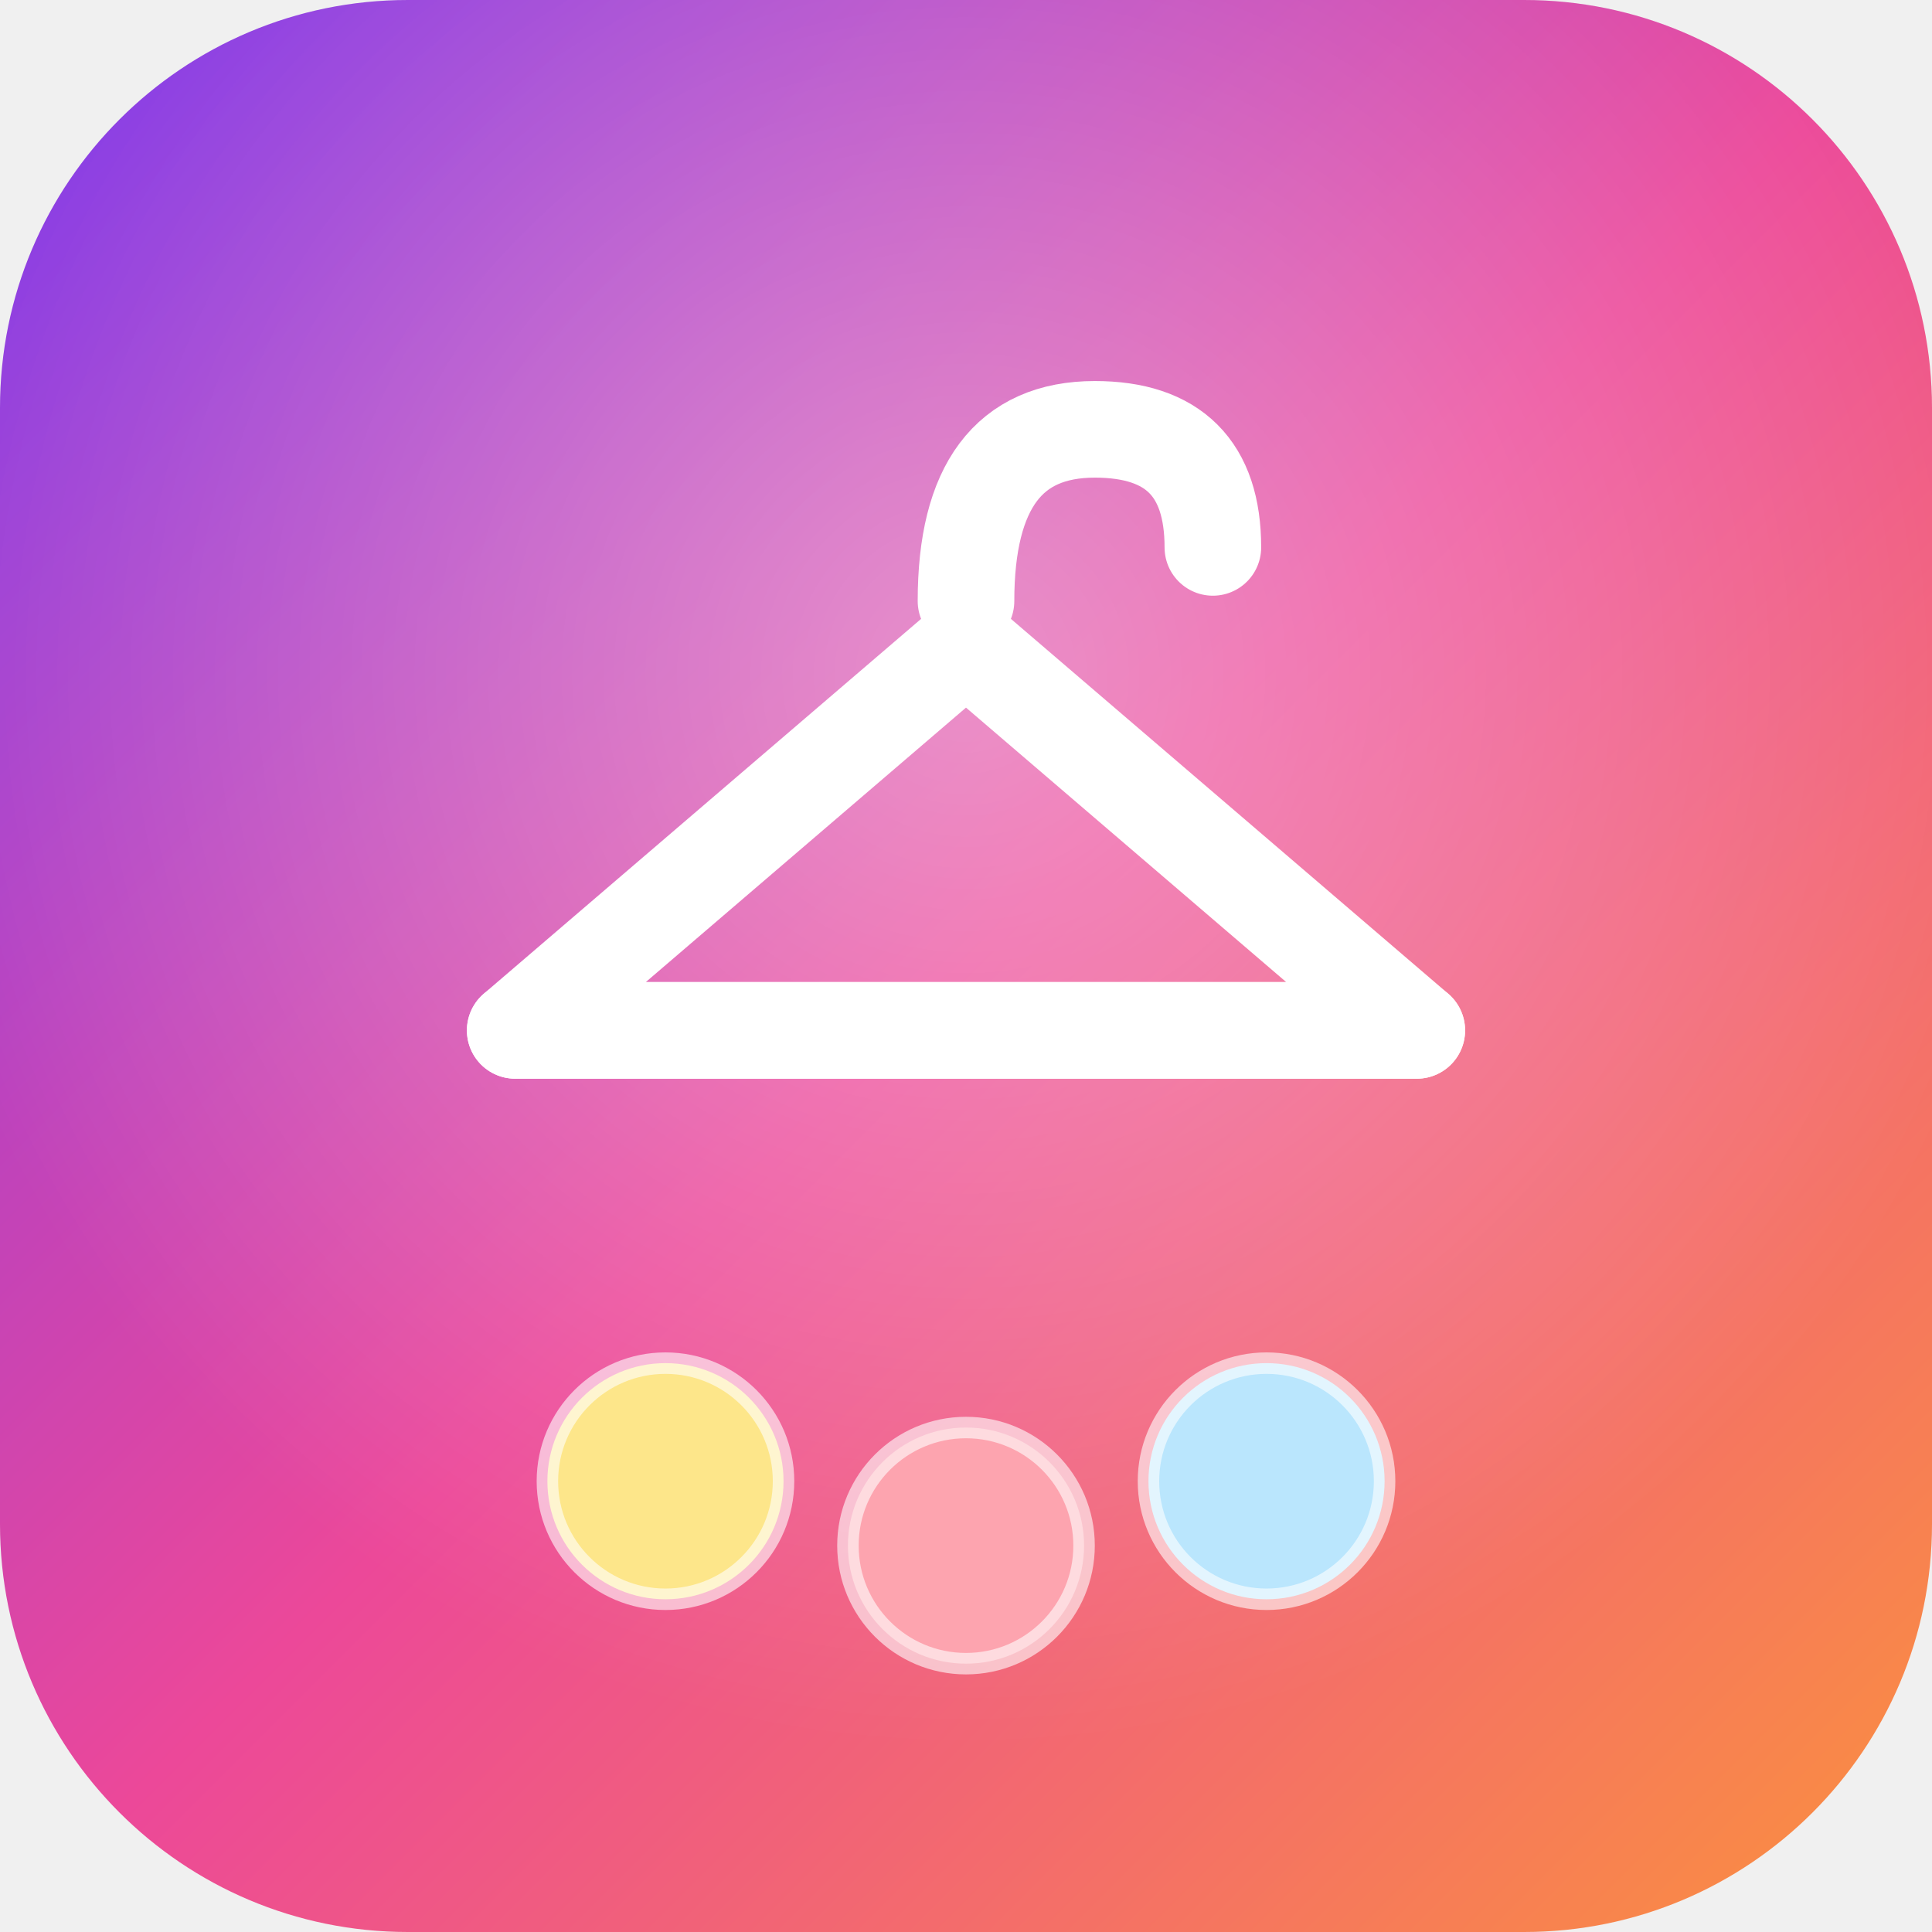
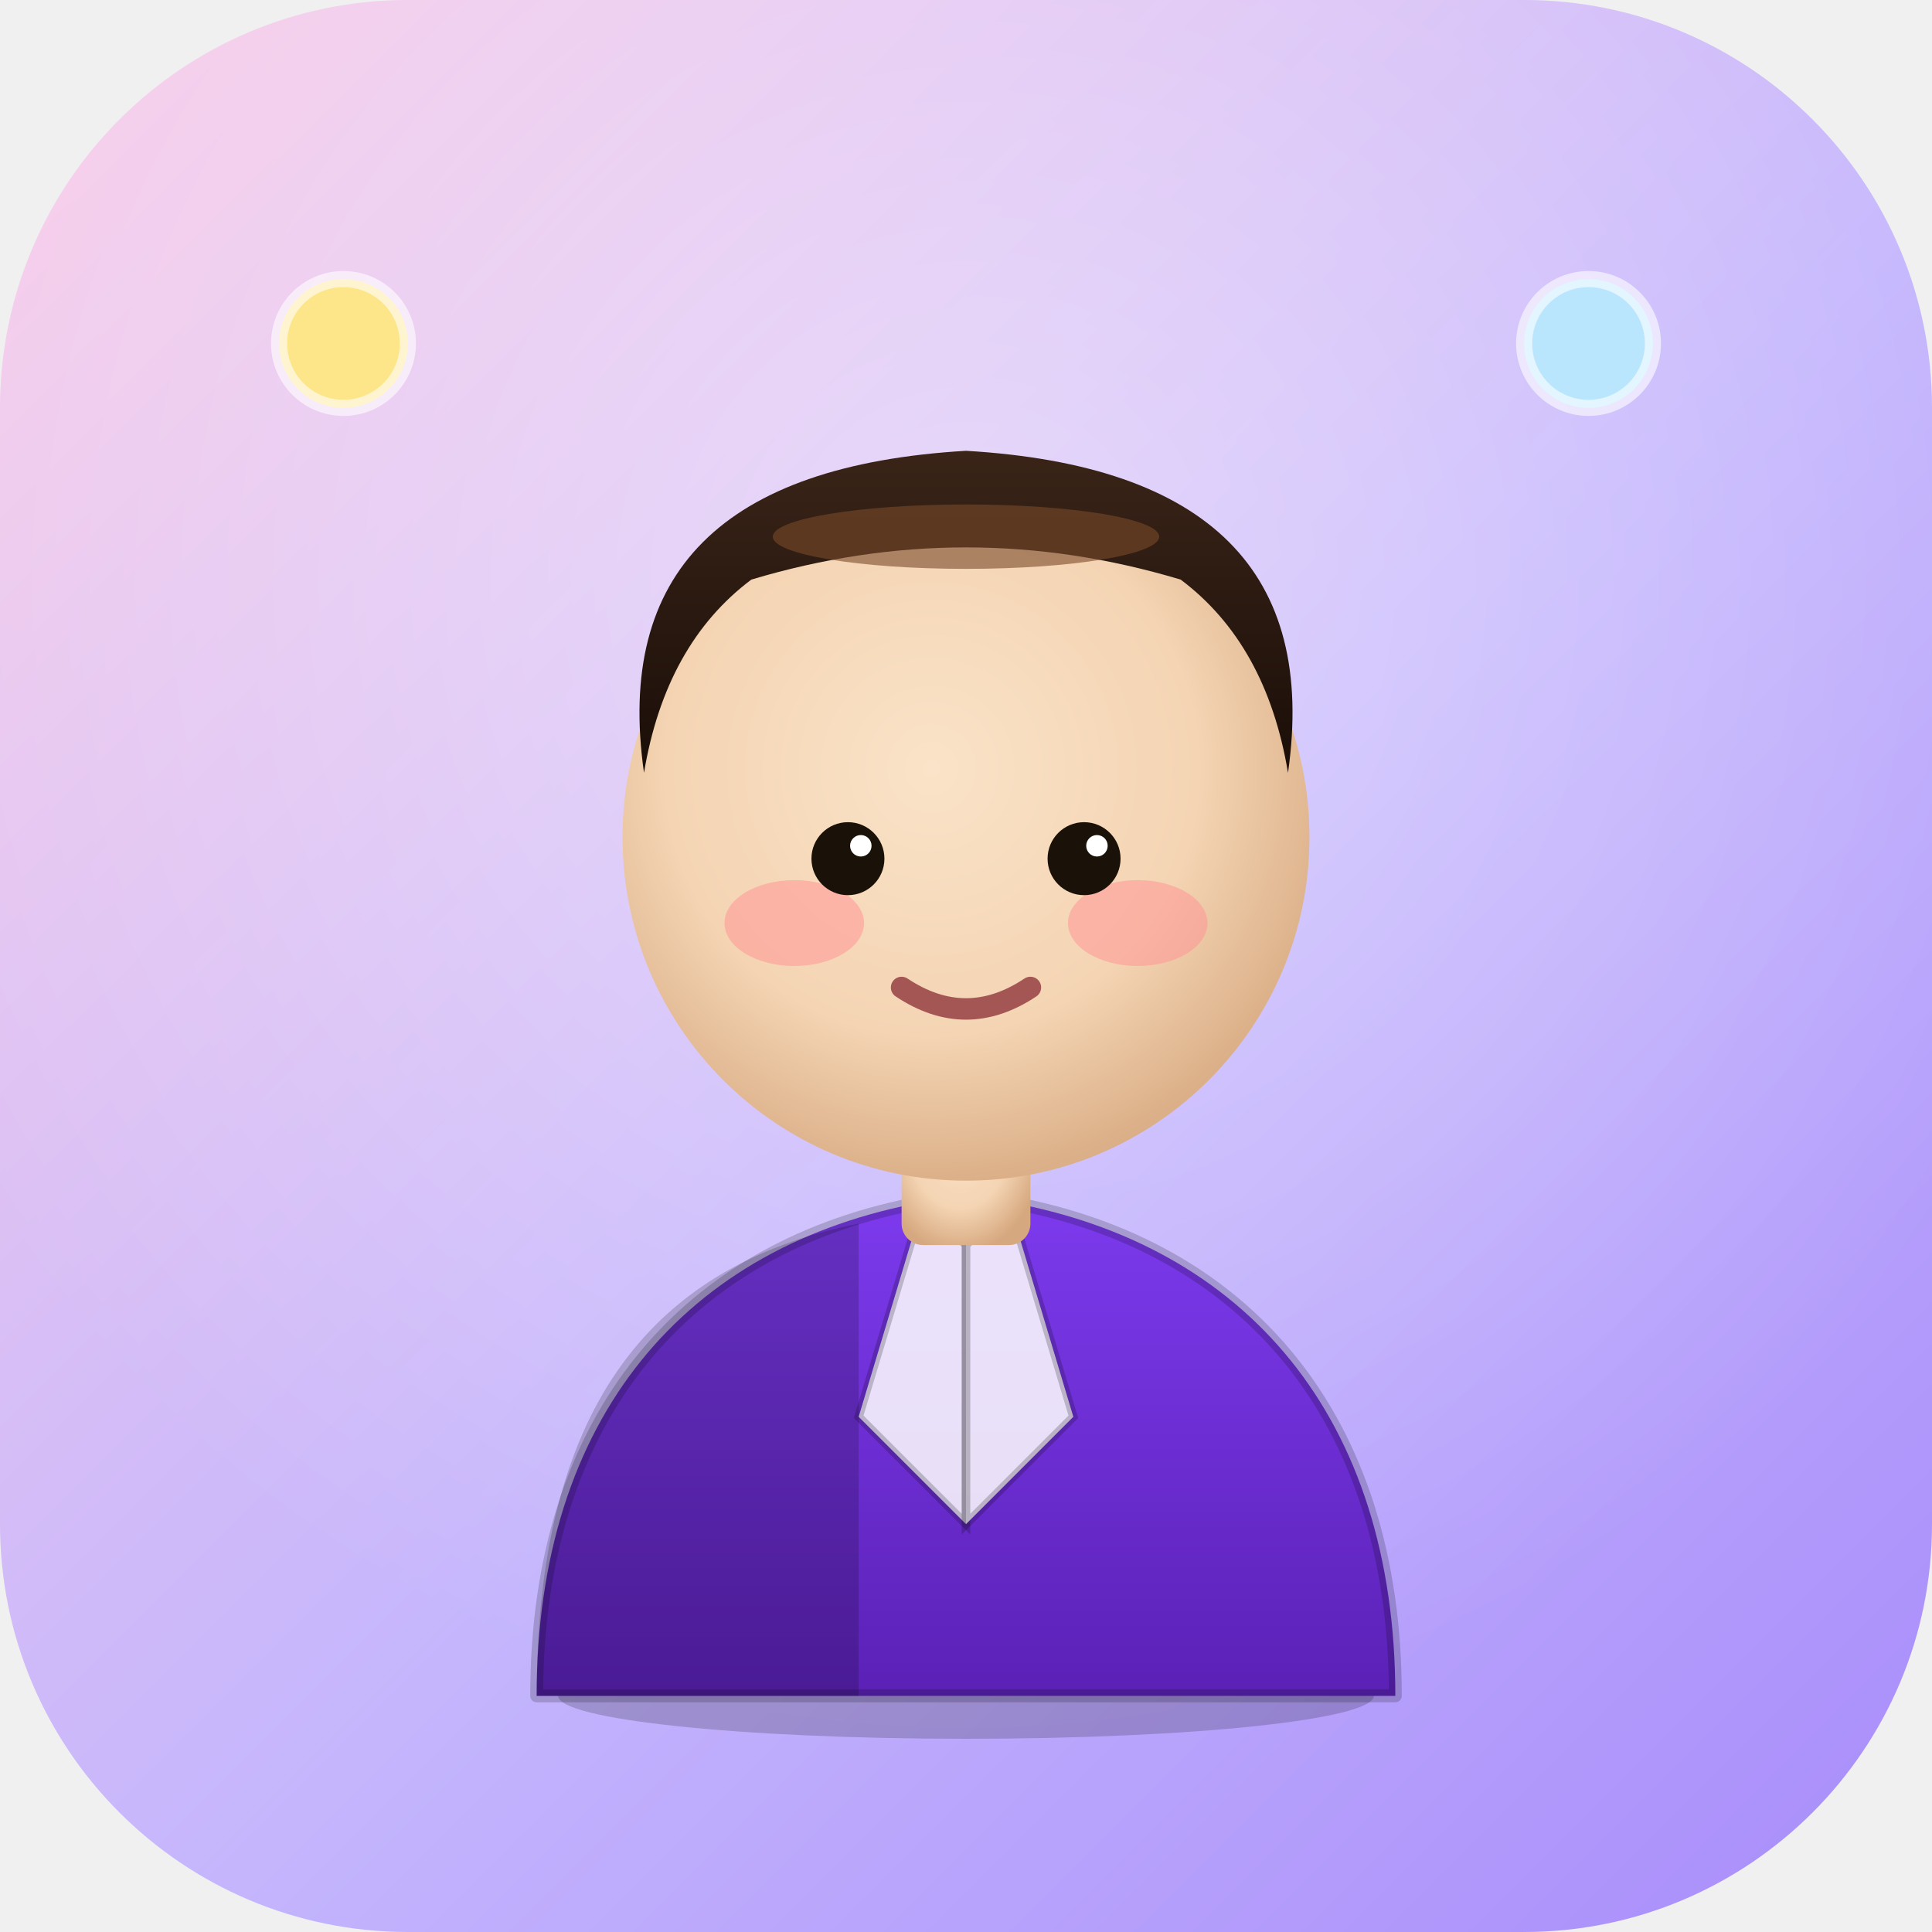
<svg xmlns="http://www.w3.org/2000/svg" viewBox="0 0 180 180" width="180" height="180">
  <defs>
    <linearGradient id="bg" x1="0" y1="0" x2="1" y2="1">
-       <stop offset="0%" stop-color="#7c3aed" />
-       <stop offset="50%" stop-color="#ec4899" />
-       <stop offset="100%" stop-color="#fb923c" />
+       <stop offset="0%" stop-color="#fbcfe8" />
+       <stop offset="55%" stop-color="#c4b5fd" />
+       <stop offset="100%" stop-color="#a78bfa" />
    </linearGradient>
-     <radialGradient id="glow" cx="50%" cy="35%" r="55%">
+     <radialGradient id="glow" cx="50%" cy="30%" r="60%">
      <stop offset="0%" stop-color="rgba(255,255,255,0.4)" />
      <stop offset="100%" stop-color="rgba(255,255,255,0)" />
    </radialGradient>
+     <radialGradient id="face" cx="45%" cy="40%" r="65%">
+       <stop offset="0%" stop-color="#fae3c8" />
+       <stop offset="60%" stop-color="#f4d4b3" />
+       <stop offset="100%" stop-color="#d6a87f" />
+     </radialGradient>
+     <linearGradient id="hairG" x1="0" y1="0" x2="0" y2="1">
+       <stop offset="0%" stop-color="#3a2418" />
+       <stop offset="100%" stop-color="#1a0e08" />
+     </linearGradient>
+     <linearGradient id="jacketG" x1="0" y1="0" x2="0" y2="1">
+       <stop offset="0%" stop-color="#7c3aed" />
+       <stop offset="100%" stop-color="#5b21b6" />
+     </linearGradient>
  </defs>
  <rect width="180" height="180" rx="38" ry="38" fill="url(#bg)" />
  <rect width="180" height="180" rx="38" ry="38" fill="url(#glow)" />
-   <g fill="none" stroke="white" stroke-width="9" stroke-linecap="round" stroke-linejoin="round">
-     <path d="M 90 56 Q 90 40 102 40 Q 113 40 113 51" />
-     <path d="M 90 60 L 48 96 L 132 96 Z" />
-     <line x1="48" y1="96" x2="132" y2="96" />
-   </g>
-   <g>
-     <circle cx="62" cy="138" r="11" fill="#fde68a" stroke="rgba(255,255,255,0.6)" stroke-width="2" />
-     <circle cx="90" cy="144" r="11" fill="#fda4af" stroke="rgba(255,255,255,0.6)" stroke-width="2" />
-     <circle cx="118" cy="138" r="11" fill="#bae6fd" stroke="rgba(255,255,255,0.6)" stroke-width="2" />
-   </g>
+   <ellipse cx="90" cy="158" rx="38" ry="4" fill="rgba(0,0,0,0.18)" />
+   <path d="M 50 158 C 50 132 64 116 86 112 L 94 112 C 116 116 130 132 130 158 Z" fill="url(#jacketG)" stroke="rgba(0,0,0,0.18)" stroke-width="1.2" stroke-linejoin="round" />
+   <path d="M 86 112 L 80 132 L 90 142 L 90 116 Z" fill="rgba(255,255,255,0.85)" stroke="rgba(0,0,0,0.2)" stroke-width="0.8" />
+   <path d="M 94 112 L 100 132 L 90 142 L 90 116 Z" fill="rgba(255,255,255,0.85)" stroke="rgba(0,0,0,0.2)" stroke-width="0.8" />
+   <path d="M 50 158 C 50 132 60 118 80 114 L 80 158 Z" fill="rgba(0,0,0,0.18)" />
+   <rect x="84" y="100" width="12" height="16" rx="2" fill="url(#face)" />
+   <circle cx="90" cy="78" r="32" fill="url(#face)" />
+   <path d="M 60 72 Q 56 44 90 42 Q 124 44 120 72 Q 118 60 110 54 Q 90 48 70 54 Q 62 60 60 72 Z" fill="url(#hairG)" />
+   <ellipse cx="90" cy="50" rx="18" ry="3" fill="rgba(122,74,42,0.6)" />
+   <ellipse cx="74" cy="86" rx="6.5" ry="4" fill="rgba(255,150,150,0.55)" />
+   <ellipse cx="106" cy="86" rx="6.5" ry="4" fill="rgba(255,150,150,0.55)" />
+   <circle cx="79" cy="80" r="3.4" fill="#1a1208" />
+   <circle cx="101" cy="80" r="3.4" fill="#1a1208" />
+   <circle cx="80.2" cy="78.8" r="1" fill="white" />
+   <circle cx="102.2" cy="78.8" r="1" fill="white" />
+   <path d="M 84 92 Q 90 96 96 92" fill="none" stroke="rgba(160,80,80,0.95)" stroke-width="2" stroke-linecap="round" />
+   <circle cx="32" cy="32" r="6" fill="#fde68a" stroke="rgba(255,255,255,0.6)" stroke-width="1.5" />
+   <circle cx="148" cy="32" r="6" fill="#bae6fd" stroke="rgba(255,255,255,0.6)" stroke-width="1.5" />
</svg>
